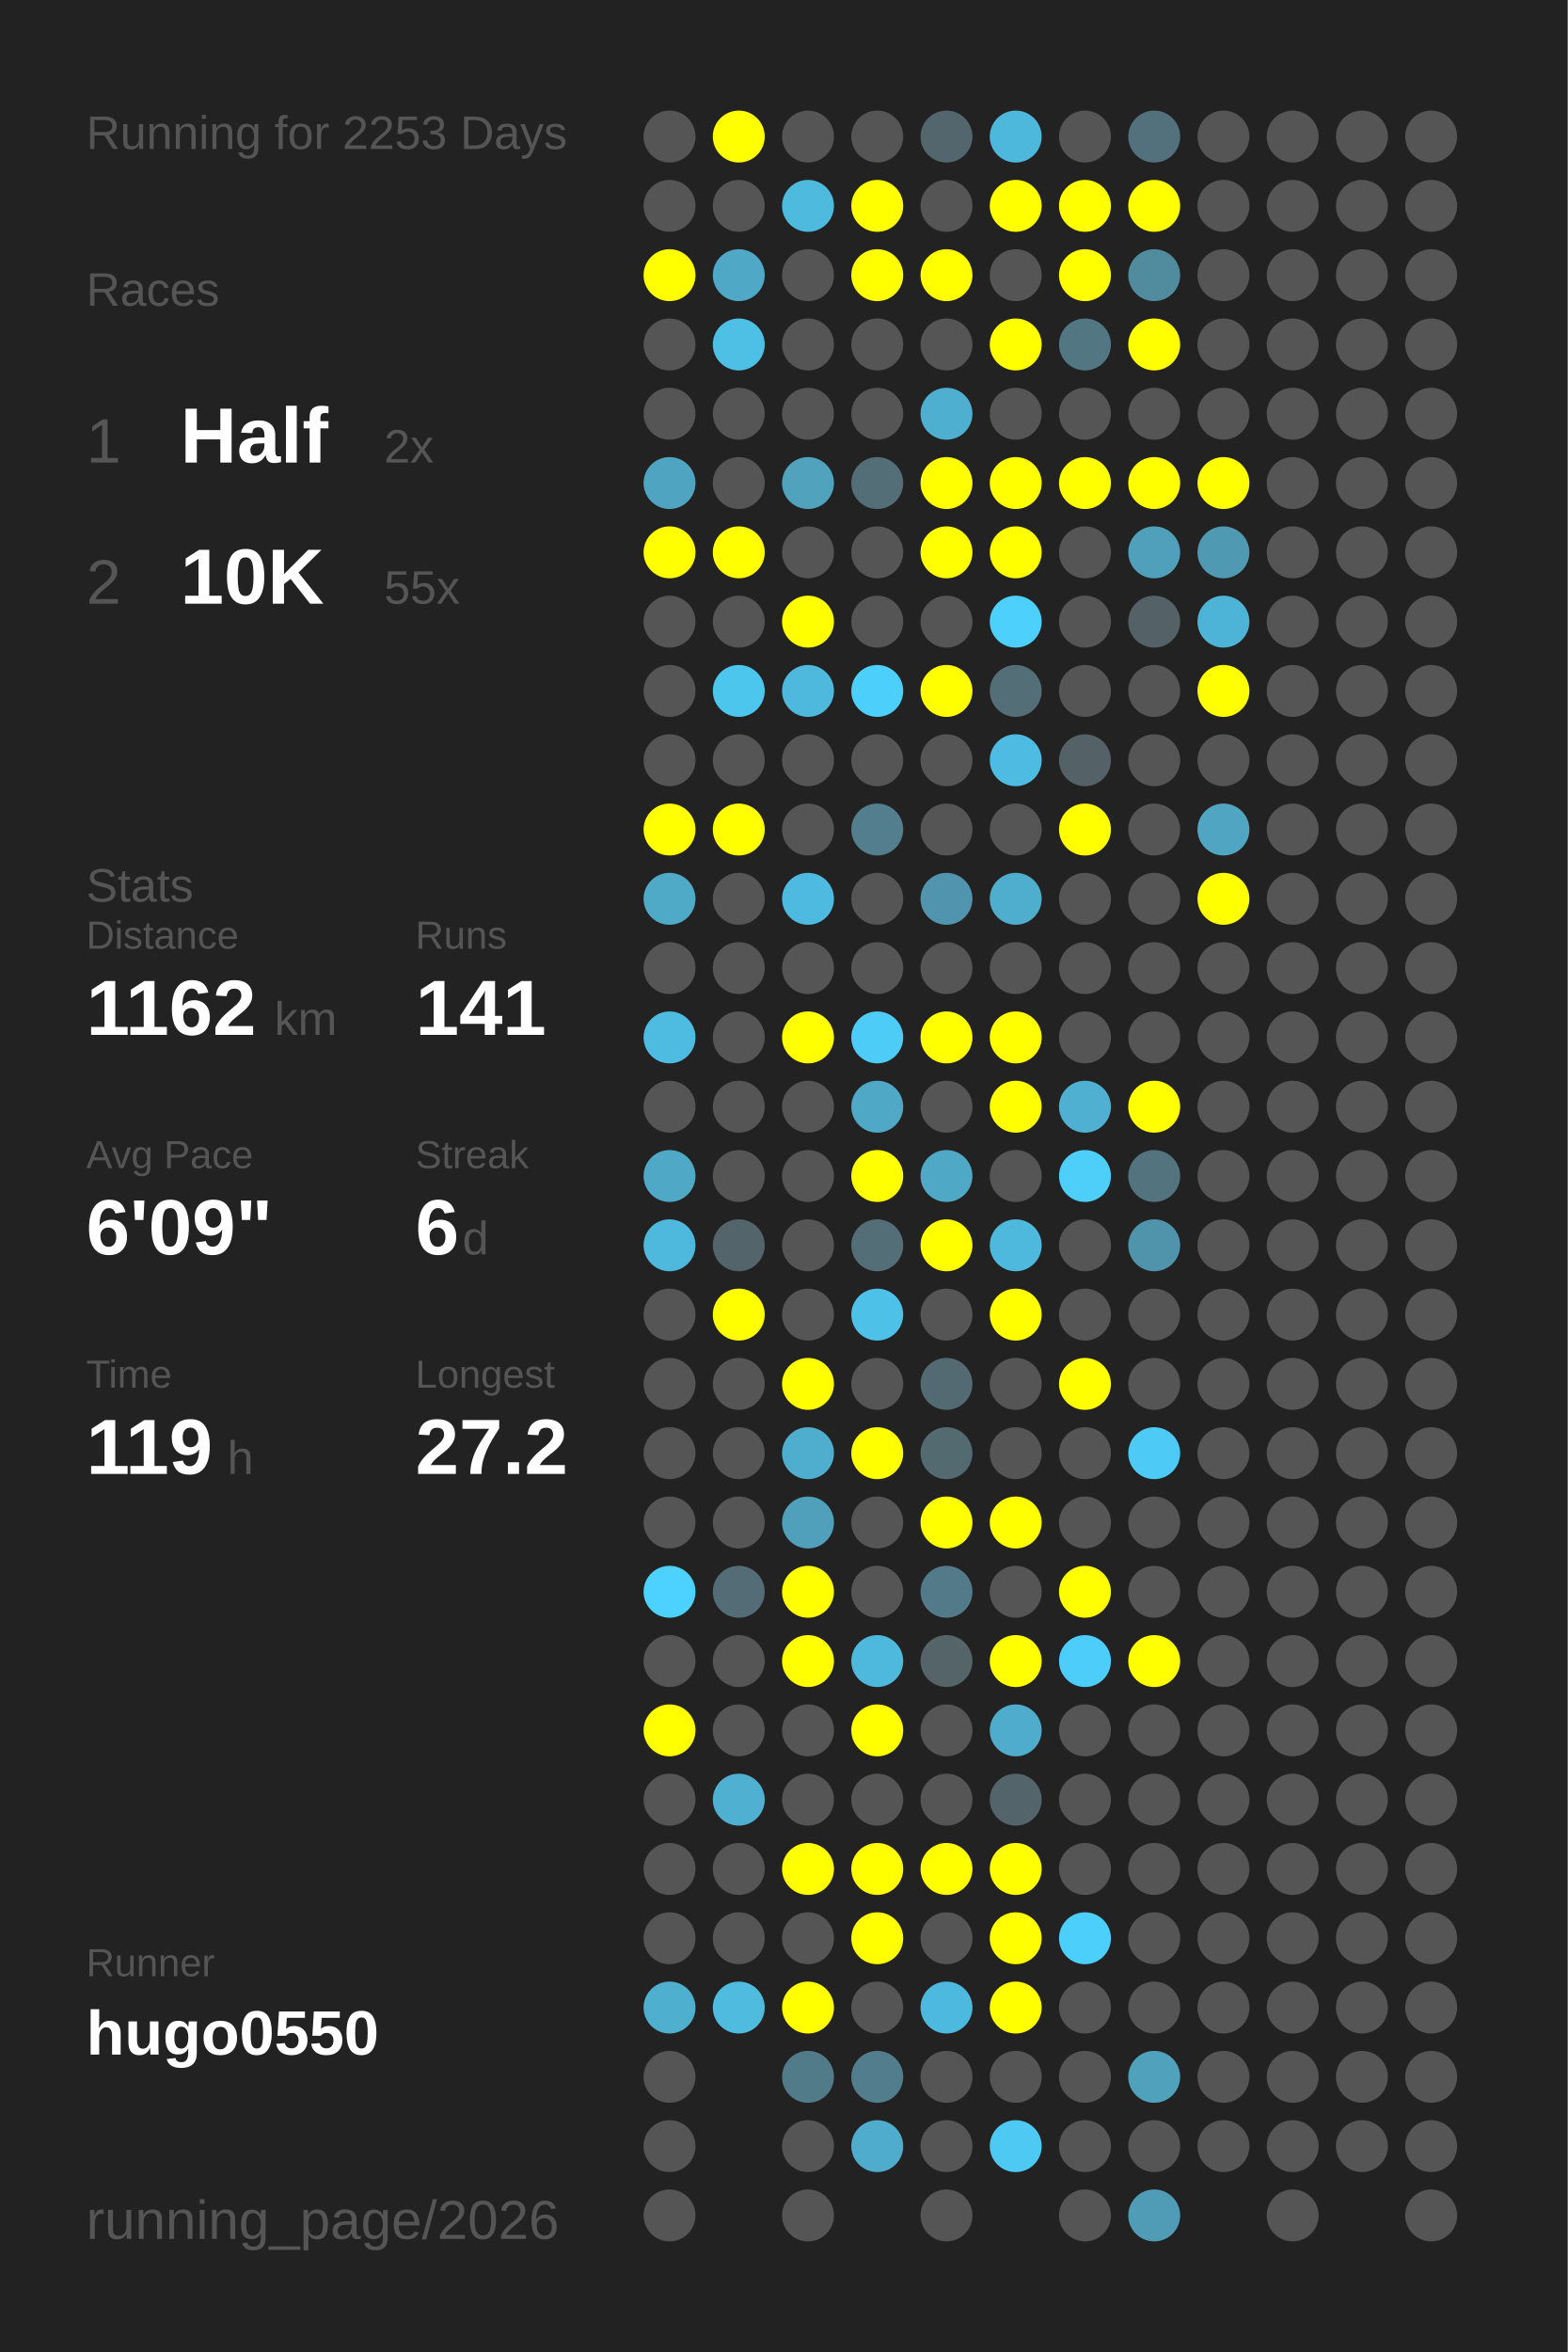
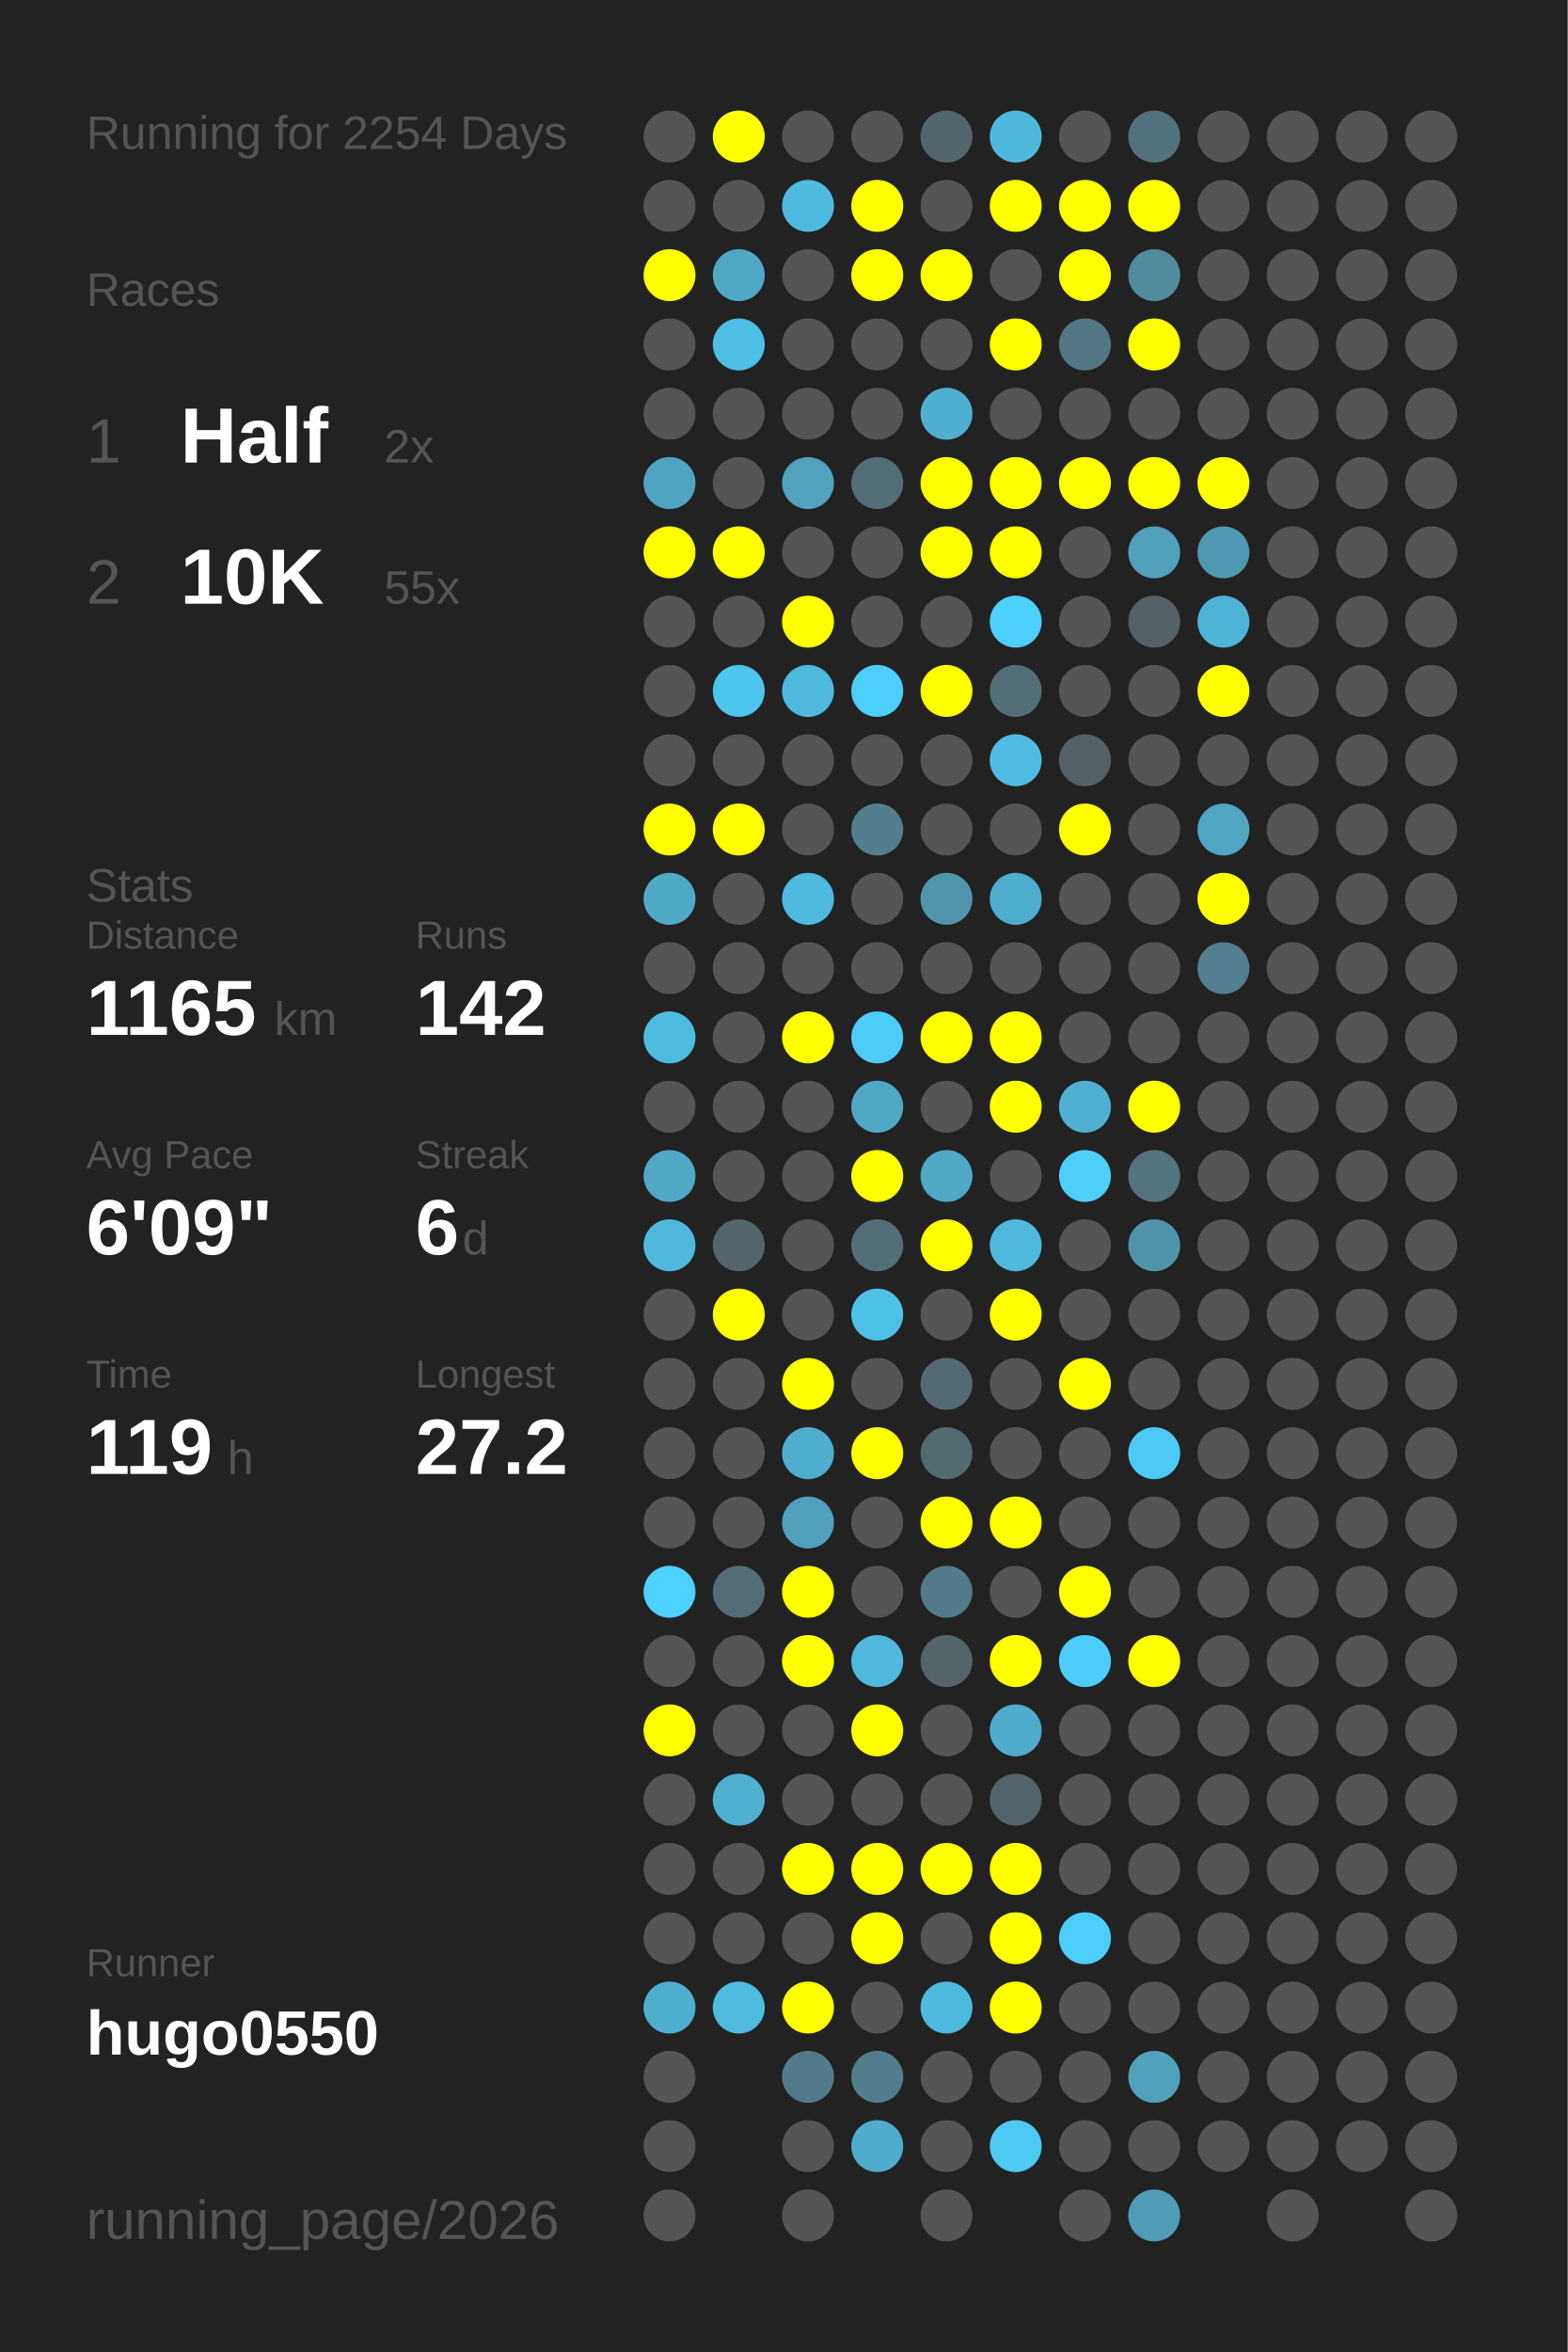
<svg xmlns="http://www.w3.org/2000/svg" baseProfile="full" height="300mm" version="1.1" viewBox="0,0,200,300" width="200mm">
  <defs />
  <rect fill="#222222" height="300" width="200" x="0" y="0" />
-   <text fill="#555555" style="font-size:6px; font-family:Arial;" x="11" y="19">Running for 2253 Days</text>
+   <text fill="#555555" style="font-size:6px; font-family:Arial;" x="11" y="19">Running for 2254 Days</text>
  <text fill="#555555" style="font-size:6px; font-family:Arial;" x="11" y="39">Races</text>
  <text fill="#555555" style="font-size:8px; font-family:Arial;" x="11" y="59">1</text>
  <text fill="#FFFFFF" style="font-size:10px; font-family:Arial; font-weight:bold;" x="23" y="59">Half</text>
  <text fill="#555555" style="font-size:6px; font-family:Arial;" x="49" y="59">2x</text>
  <text fill="#555555" style="font-size:8px; font-family:Arial;" x="11" y="77">2</text>
  <text fill="#FFFFFF" style="font-size:10px; font-family:Arial; font-weight:bold;" x="23" y="77">10K</text>
  <text fill="#555555" style="font-size:6px; font-family:Arial;" x="49" y="77">55x</text>
  <text fill="#555555" style="font-size:6px; font-family:Arial;" x="11" y="115">Stats</text>
  <text fill="#555555" style="font-size:5px; font-family:Arial;" x="11" y="121">Distance</text>
-   <text fill="#FFFFFF" style="font-size:10px; font-family:Arial; font-weight:bold;" x="11" y="132">1162</text>
+   <text fill="#FFFFFF" style="font-size:10px; font-family:Arial; font-weight:bold;" x="11" y="132">1165</text>
  <text fill="#555555" style="font-size:6px; font-family:Arial;" x="35" y="132">km</text>
  <text fill="#555555" style="font-size:5px; font-family:Arial;" x="53" y="121">Runs</text>
-   <text fill="#FFFFFF" style="font-size:10px; font-family:Arial; font-weight:bold;" x="53" y="132">141</text>
+   <text fill="#FFFFFF" style="font-size:10px; font-family:Arial; font-weight:bold;" x="53" y="132">142</text>
  <text fill="#555555" style="font-size:5px; font-family:Arial;" x="11" y="149">Avg Pace</text>
  <text fill="#FFFFFF" style="font-size:10px; font-family:Arial; font-weight:bold;" x="11" y="160">6'09"</text>
  <text fill="#555555" style="font-size:5px; font-family:Arial;" x="53" y="149">Streak</text>
  <text fill="#FFFFFF" style="font-size:10px; font-family:Arial; font-weight:bold;" x="53" y="160">6</text>
  <text fill="#555555" style="font-size:6px; font-family:Arial;" x="59" y="160">d</text>
  <text fill="#555555" style="font-size:5px; font-family:Arial;" x="11" y="177">Time</text>
  <text fill="#FFFFFF" style="font-size:10px; font-family:Arial; font-weight:bold;" x="11" y="188">119</text>
  <text fill="#555555" style="font-size:6px; font-family:Arial;" x="29" y="188">h</text>
  <text fill="#555555" style="font-size:5px; font-family:Arial;" x="53" y="177">Longest</text>
  <text fill="#FFFFFF" style="font-size:10px; font-family:Arial; font-weight:bold;" x="53" y="188">27.2</text>
  <text fill="#555555" style="font-size:5px; font-family:Arial;" x="11" y="252.065">Runner</text>
  <text fill="#FFFFFF" style="font-size:8px; font-family:Arial; font-weight:bold;" x="11" y="262.065">hugo0550</text>
  <text fill="#555555" style="font-size:7px; font-family:Arial;" x="11" y="285.581">running_page/2026</text>
  <circle cx="85.417" cy="17.419" fill="#555555" r="3.312" />
  <circle cx="85.417" cy="26.258" fill="#555555" r="3.312" />
  <circle cx="85.417" cy="35.097" fill="#FFFF00" r="3.312" />
  <circle cx="85.417" cy="43.935" fill="#555555" r="3.312" />
  <circle cx="85.417" cy="52.774" fill="#555555" r="3.312" />
  <circle cx="85.417" cy="61.613" fill="#4fa5c1" r="3.312" />
  <circle cx="85.417" cy="70.452" fill="#FFFF00" r="3.312" />
  <circle cx="85.417" cy="79.29" fill="#555555" r="3.312" />
  <circle cx="85.417" cy="88.129" fill="#555555" r="3.312" />
  <circle cx="85.417" cy="96.968" fill="#555555" r="3.312" />
  <circle cx="85.417" cy="105.806" fill="#FFFF00" r="3.312" />
  <circle cx="85.417" cy="114.645" fill="#4faac8" r="3.312" />
  <circle cx="85.417" cy="123.484" fill="#555555" r="3.312" />
  <circle cx="85.417" cy="132.323" fill="#4ebce1" r="3.312" />
  <circle cx="85.417" cy="141.161" fill="#555555" r="3.312" />
  <circle cx="85.417" cy="150" fill="#4fa8c6" r="3.312" />
  <circle cx="85.417" cy="158.839" fill="#4eb9dd" r="3.312" />
  <circle cx="85.417" cy="167.677" fill="#555555" r="3.312" />
  <circle cx="85.417" cy="176.516" fill="#555555" r="3.312" />
  <circle cx="85.417" cy="185.355" fill="#555555" r="3.312" />
  <circle cx="85.417" cy="194.194" fill="#555555" r="3.312" />
  <circle cx="85.417" cy="203.032" fill="#4dd1fe" r="3.312" />
  <circle cx="85.417" cy="211.871" fill="#555555" r="3.312" />
  <circle cx="85.417" cy="220.71" fill="#FFFF00" r="3.312" />
  <circle cx="85.417" cy="229.548" fill="#555555" r="3.312" />
  <circle cx="85.417" cy="238.387" fill="#555555" r="3.312" />
  <circle cx="85.417" cy="247.226" fill="#555555" r="3.312" />
  <circle cx="85.417" cy="256.065" fill="#4fafcf" r="3.312" />
  <circle cx="85.417" cy="264.903" fill="#555555" r="3.312" />
  <circle cx="85.417" cy="273.742" fill="#555555" r="3.312" />
  <circle cx="85.417" cy="282.581" fill="#555555" r="3.312" />
  <circle cx="94.25" cy="17.419" fill="#FFFF00" r="3.312" />
  <circle cx="94.25" cy="26.258" fill="#555555" r="3.312" />
  <circle cx="94.25" cy="35.097" fill="#4fa8c6" r="3.312" />
  <circle cx="94.25" cy="43.935" fill="#4ebfe5" r="3.312" />
  <circle cx="94.25" cy="52.774" fill="#555555" r="3.312" />
  <circle cx="94.25" cy="61.613" fill="#555555" r="3.312" />
  <circle cx="94.25" cy="70.452" fill="#FFFF00" r="3.312" />
  <circle cx="94.25" cy="79.29" fill="#555555" r="3.312" />
  <circle cx="94.25" cy="88.129" fill="#4dc6ee" r="3.312" />
  <circle cx="94.25" cy="96.968" fill="#555555" r="3.312" />
  <circle cx="94.25" cy="105.806" fill="#FFFF00" r="3.312" />
  <circle cx="94.25" cy="114.645" fill="#555555" r="3.312" />
  <circle cx="94.25" cy="123.484" fill="#555555" r="3.312" />
  <circle cx="94.25" cy="132.323" fill="#555555" r="3.312" />
  <circle cx="94.25" cy="141.161" fill="#555555" r="3.312" />
  <circle cx="94.25" cy="150" fill="#555555" r="3.312" />
  <circle cx="94.25" cy="158.839" fill="#53656b" r="3.312" />
  <circle cx="94.25" cy="167.677" fill="#FFFF00" r="3.312" />
  <circle cx="94.25" cy="176.516" fill="#555555" r="3.312" />
  <circle cx="94.25" cy="185.355" fill="#555555" r="3.312" />
  <circle cx="94.25" cy="194.194" fill="#555555" r="3.312" />
  <circle cx="94.25" cy="203.032" fill="#536c75" r="3.312" />
  <circle cx="94.25" cy="211.871" fill="#555555" r="3.312" />
  <circle cx="94.25" cy="220.71" fill="#555555" r="3.312" />
  <circle cx="94.25" cy="229.548" fill="#4fb0d1" r="3.312" />
  <circle cx="94.25" cy="238.387" fill="#555555" r="3.312" />
  <circle cx="94.25" cy="247.226" fill="#555555" r="3.312" />
  <circle cx="94.25" cy="256.065" fill="#4ebbdf" r="3.312" />
  <circle cx="103.083" cy="17.419" fill="#555555" r="3.312" />
  <circle cx="103.083" cy="26.258" fill="#4ebade" r="3.312" />
  <circle cx="103.083" cy="35.097" fill="#555555" r="3.312" />
  <circle cx="103.083" cy="43.935" fill="#555555" r="3.312" />
  <circle cx="103.083" cy="52.774" fill="#555555" r="3.312" />
  <circle cx="103.083" cy="61.613" fill="#50a2bd" r="3.312" />
  <circle cx="103.083" cy="70.452" fill="#555555" r="3.312" />
  <circle cx="103.083" cy="79.29" fill="#FFFF00" r="3.312" />
  <circle cx="103.083" cy="88.129" fill="#4eb9dd" r="3.312" />
  <circle cx="103.083" cy="96.968" fill="#555555" r="3.312" />
  <circle cx="103.083" cy="105.806" fill="#555555" r="3.312" />
  <circle cx="103.083" cy="114.645" fill="#4ebadf" r="3.312" />
  <circle cx="103.083" cy="123.484" fill="#555555" r="3.312" />
  <circle cx="103.083" cy="132.323" fill="#FFFF00" r="3.312" />
  <circle cx="103.083" cy="141.161" fill="#555555" r="3.312" />
  <circle cx="103.083" cy="150" fill="#555555" r="3.312" />
  <circle cx="103.083" cy="158.839" fill="#555555" r="3.312" />
  <circle cx="103.083" cy="167.677" fill="#555555" r="3.312" />
  <circle cx="103.083" cy="176.516" fill="#FFFF00" r="3.312" />
  <circle cx="103.083" cy="185.355" fill="#4faece" r="3.312" />
  <circle cx="103.083" cy="194.194" fill="#50a0bb" r="3.312" />
  <circle cx="103.083" cy="203.032" fill="#FFFF00" r="3.312" />
  <circle cx="103.083" cy="211.871" fill="#FFFF00" r="3.312" />
  <circle cx="103.083" cy="220.71" fill="#555555" r="3.312" />
  <circle cx="103.083" cy="229.548" fill="#555555" r="3.312" />
  <circle cx="103.083" cy="238.387" fill="#FFFF00" r="3.312" />
  <circle cx="103.083" cy="247.226" fill="#555555" r="3.312" />
  <circle cx="103.083" cy="256.065" fill="#FFFF00" r="3.312" />
  <circle cx="103.083" cy="264.903" fill="#527b89" r="3.312" />
  <circle cx="103.083" cy="273.742" fill="#555555" r="3.312" />
  <circle cx="103.083" cy="282.581" fill="#555555" r="3.312" />
  <circle cx="111.917" cy="17.419" fill="#555555" r="3.312" />
  <circle cx="111.917" cy="26.258" fill="#FFFF00" r="3.312" />
  <circle cx="111.917" cy="35.097" fill="#FFFF00" r="3.312" />
  <circle cx="111.917" cy="43.935" fill="#555555" r="3.312" />
  <circle cx="111.917" cy="52.774" fill="#555555" r="3.312" />
  <circle cx="111.917" cy="61.613" fill="#536e77" r="3.312" />
  <circle cx="111.917" cy="70.452" fill="#555555" r="3.312" />
  <circle cx="111.917" cy="79.29" fill="#555555" r="3.312" />
  <circle cx="111.917" cy="88.129" fill="#4dcffb" r="3.312" />
  <circle cx="111.917" cy="96.968" fill="#555555" r="3.312" />
  <circle cx="111.917" cy="105.806" fill="#527e8d" r="3.312" />
  <circle cx="111.917" cy="114.645" fill="#555555" r="3.312" />
  <circle cx="111.917" cy="123.484" fill="#555555" r="3.312" />
  <circle cx="111.917" cy="132.323" fill="#4dccf7" r="3.312" />
  <circle cx="111.917" cy="141.161" fill="#4fa8c6" r="3.312" />
  <circle cx="111.917" cy="150" fill="#FFFF00" r="3.312" />
  <circle cx="111.917" cy="158.839" fill="#536e77" r="3.312" />
  <circle cx="111.917" cy="167.677" fill="#4ec1e8" r="3.312" />
  <circle cx="111.917" cy="176.516" fill="#555555" r="3.312" />
  <circle cx="111.917" cy="185.355" fill="#FFFF00" r="3.312" />
  <circle cx="111.917" cy="194.194" fill="#555555" r="3.312" />
  <circle cx="111.917" cy="203.032" fill="#555555" r="3.312" />
  <circle cx="111.917" cy="211.871" fill="#4eb9dd" r="3.312" />
  <circle cx="111.917" cy="220.71" fill="#FFFF00" r="3.312" />
  <circle cx="111.917" cy="229.548" fill="#555555" r="3.312" />
  <circle cx="111.917" cy="238.387" fill="#FFFF00" r="3.312" />
  <circle cx="111.917" cy="247.226" fill="#FFFF00" r="3.312" />
  <circle cx="111.917" cy="256.065" fill="#555555" r="3.312" />
  <circle cx="111.917" cy="264.903" fill="#527d8c" r="3.312" />
  <circle cx="111.917" cy="273.742" fill="#4faccc" r="3.312" />
  <circle cx="120.75" cy="17.419" fill="#53666d" r="3.312" />
  <circle cx="120.75" cy="26.258" fill="#555555" r="3.312" />
  <circle cx="120.75" cy="35.097" fill="#FFFF00" r="3.312" />
  <circle cx="120.75" cy="43.935" fill="#555555" r="3.312" />
  <circle cx="120.75" cy="52.774" fill="#4fafd0" r="3.312" />
  <circle cx="120.75" cy="61.613" fill="#FFFF00" r="3.312" />
  <circle cx="120.75" cy="70.452" fill="#FFFF00" r="3.312" />
  <circle cx="120.75" cy="79.29" fill="#555555" r="3.312" />
  <circle cx="120.75" cy="88.129" fill="#FFFF00" r="3.312" />
  <circle cx="120.75" cy="96.968" fill="#555555" r="3.312" />
  <circle cx="120.75" cy="105.806" fill="#555555" r="3.312" />
  <circle cx="120.75" cy="114.645" fill="#5095ad" r="3.312" />
  <circle cx="120.75" cy="123.484" fill="#555555" r="3.312" />
  <circle cx="120.75" cy="132.323" fill="#FFFF00" r="3.312" />
  <circle cx="120.75" cy="141.161" fill="#555555" r="3.312" />
  <circle cx="120.75" cy="150" fill="#4fa8c6" r="3.312" />
  <circle cx="120.75" cy="158.839" fill="#FFFF00" r="3.312" />
  <circle cx="120.75" cy="167.677" fill="#555555" r="3.312" />
  <circle cx="120.75" cy="176.516" fill="#536a72" r="3.312" />
  <circle cx="120.75" cy="185.355" fill="#536a71" r="3.312" />
  <circle cx="120.75" cy="194.194" fill="#FFFF00" r="3.312" />
  <circle cx="120.75" cy="203.032" fill="#527a88" r="3.312" />
  <circle cx="120.75" cy="211.871" fill="#546469" r="3.312" />
  <circle cx="120.75" cy="220.71" fill="#555555" r="3.312" />
  <circle cx="120.75" cy="229.548" fill="#555555" r="3.312" />
  <circle cx="120.75" cy="238.387" fill="#FFFF00" r="3.312" />
  <circle cx="120.75" cy="247.226" fill="#555555" r="3.312" />
  <circle cx="120.75" cy="256.065" fill="#4eb9de" r="3.312" />
  <circle cx="120.75" cy="264.903" fill="#555555" r="3.312" />
  <circle cx="120.75" cy="273.742" fill="#555555" r="3.312" />
  <circle cx="120.75" cy="282.581" fill="#555555" r="3.312" />
  <circle cx="129.583" cy="17.419" fill="#4eb8dc" r="3.312" />
  <circle cx="129.583" cy="26.258" fill="#FFFF00" r="3.312" />
  <circle cx="129.583" cy="35.097" fill="#555555" r="3.312" />
  <circle cx="129.583" cy="43.935" fill="#FFFF00" r="3.312" />
  <circle cx="129.583" cy="52.774" fill="#555555" r="3.312" />
  <circle cx="129.583" cy="61.613" fill="#FFFF00" r="3.312" />
  <circle cx="129.583" cy="70.452" fill="#FFFF00" r="3.312" />
  <circle cx="129.583" cy="79.29" fill="#4dd0fc" r="3.312" />
  <circle cx="129.583" cy="88.129" fill="#536e77" r="3.312" />
  <circle cx="129.583" cy="96.968" fill="#4ebce2" r="3.312" />
  <circle cx="129.583" cy="105.806" fill="#555555" r="3.312" />
  <circle cx="129.583" cy="114.645" fill="#4fadcd" r="3.312" />
  <circle cx="129.583" cy="123.484" fill="#555555" r="3.312" />
  <circle cx="129.583" cy="132.323" fill="#FFFF00" r="3.312" />
  <circle cx="129.583" cy="141.161" fill="#FFFF00" r="3.312" />
  <circle cx="129.583" cy="150" fill="#555555" r="3.312" />
  <circle cx="129.583" cy="158.839" fill="#4eb9dd" r="3.312" />
  <circle cx="129.583" cy="167.677" fill="#FFFF00" r="3.312" />
  <circle cx="129.583" cy="176.516" fill="#555555" r="3.312" />
  <circle cx="129.583" cy="185.355" fill="#555555" r="3.312" />
  <circle cx="129.583" cy="194.194" fill="#FFFF00" r="3.312" />
  <circle cx="129.583" cy="203.032" fill="#555555" r="3.312" />
  <circle cx="129.583" cy="211.871" fill="#FFFF00" r="3.312" />
  <circle cx="129.583" cy="220.71" fill="#4faccc" r="3.312" />
  <circle cx="129.583" cy="229.548" fill="#53656b" r="3.312" />
  <circle cx="129.583" cy="238.387" fill="#FFFF00" r="3.312" />
  <circle cx="129.583" cy="247.226" fill="#FFFF00" r="3.312" />
  <circle cx="129.583" cy="256.065" fill="#FFFF00" r="3.312" />
  <circle cx="129.583" cy="264.903" fill="#555555" r="3.312" />
  <circle cx="129.583" cy="273.742" fill="#4dc9f3" r="3.312" />
  <circle cx="138.417" cy="17.419" fill="#555555" r="3.312" />
  <circle cx="138.417" cy="26.258" fill="#FFFF00" r="3.312" />
  <circle cx="138.417" cy="35.097" fill="#FFFF00" r="3.312" />
  <circle cx="138.417" cy="43.935" fill="#527682" r="3.312" />
  <circle cx="138.417" cy="52.774" fill="#555555" r="3.312" />
  <circle cx="138.417" cy="61.613" fill="#FFFF00" r="3.312" />
  <circle cx="138.417" cy="70.452" fill="#555555" r="3.312" />
  <circle cx="138.417" cy="79.29" fill="#555555" r="3.312" />
  <circle cx="138.417" cy="88.129" fill="#555555" r="3.312" />
  <circle cx="138.417" cy="96.968" fill="#546166" r="3.312" />
  <circle cx="138.417" cy="105.806" fill="#FFFF00" r="3.312" />
  <circle cx="138.417" cy="114.645" fill="#555555" r="3.312" />
  <circle cx="138.417" cy="123.484" fill="#555555" r="3.312" />
  <circle cx="138.417" cy="132.323" fill="#555555" r="3.312" />
  <circle cx="138.417" cy="141.161" fill="#4fb0d1" r="3.312" />
  <circle cx="138.417" cy="150" fill="#4dcffa" r="3.312" />
  <circle cx="138.417" cy="158.839" fill="#555555" r="3.312" />
  <circle cx="138.417" cy="167.677" fill="#555555" r="3.312" />
  <circle cx="138.417" cy="176.516" fill="#FFFF00" r="3.312" />
  <circle cx="138.417" cy="185.355" fill="#555555" r="3.312" />
  <circle cx="138.417" cy="194.194" fill="#555555" r="3.312" />
  <circle cx="138.417" cy="203.032" fill="#FFFF00" r="3.312" />
  <circle cx="138.417" cy="211.871" fill="#4dcefa" r="3.312" />
  <circle cx="138.417" cy="220.71" fill="#555555" r="3.312" />
  <circle cx="138.417" cy="229.548" fill="#555555" r="3.312" />
  <circle cx="138.417" cy="238.387" fill="#555555" r="3.312" />
  <circle cx="138.417" cy="247.226" fill="#4dcffb" r="3.312" />
  <circle cx="138.417" cy="256.065" fill="#555555" r="3.312" />
  <circle cx="138.417" cy="264.903" fill="#555555" r="3.312" />
  <circle cx="138.417" cy="273.742" fill="#555555" r="3.312" />
  <circle cx="138.417" cy="282.581" fill="#555555" r="3.312" />
  <circle cx="147.25" cy="17.419" fill="#53717c" r="3.312" />
  <circle cx="147.25" cy="26.258" fill="#FFFF00" r="3.312" />
  <circle cx="147.25" cy="35.097" fill="#518b9e" r="3.312" />
  <circle cx="147.25" cy="43.935" fill="#FFFF00" r="3.312" />
  <circle cx="147.25" cy="52.774" fill="#555555" r="3.312" />
  <circle cx="147.25" cy="61.613" fill="#FFFF00" r="3.312" />
  <circle cx="147.25" cy="70.452" fill="#50a0bb" r="3.312" />
  <circle cx="147.25" cy="79.29" fill="#546166" r="3.312" />
  <circle cx="147.25" cy="88.129" fill="#555555" r="3.312" />
  <circle cx="147.25" cy="96.968" fill="#555555" r="3.312" />
  <circle cx="147.25" cy="105.806" fill="#555555" r="3.312" />
  <circle cx="147.25" cy="114.645" fill="#555555" r="3.312" />
  <circle cx="147.25" cy="123.484" fill="#555555" r="3.312" />
  <circle cx="147.25" cy="132.323" fill="#555555" r="3.312" />
  <circle cx="147.25" cy="141.161" fill="#FFFF00" r="3.312" />
  <circle cx="147.25" cy="150" fill="#53737e" r="3.312" />
  <circle cx="147.25" cy="158.839" fill="#5094ac" r="3.312" />
  <circle cx="147.25" cy="167.677" fill="#555555" r="3.312" />
  <circle cx="147.25" cy="176.516" fill="#555555" r="3.312" />
  <circle cx="147.25" cy="185.355" fill="#4dcbf6" r="3.312" />
  <circle cx="147.25" cy="194.194" fill="#555555" r="3.312" />
  <circle cx="147.25" cy="203.032" fill="#555555" r="3.312" />
  <circle cx="147.25" cy="211.871" fill="#FFFF00" r="3.312" />
  <circle cx="147.25" cy="220.71" fill="#555555" r="3.312" />
  <circle cx="147.25" cy="229.548" fill="#555555" r="3.312" />
  <circle cx="147.25" cy="238.387" fill="#555555" r="3.312" />
  <circle cx="147.25" cy="247.226" fill="#555555" r="3.312" />
  <circle cx="147.25" cy="256.065" fill="#555555" r="3.312" />
  <circle cx="147.25" cy="264.903" fill="#50a1bc" r="3.312" />
  <circle cx="147.25" cy="273.742" fill="#555555" r="3.312" />
  <circle cx="147.25" cy="282.581" fill="#509cb6" r="3.312" />
  <circle cx="156.083" cy="17.419" fill="#555555" r="3.312" />
  <circle cx="156.083" cy="26.258" fill="#555555" r="3.312" />
  <circle cx="156.083" cy="35.097" fill="#555555" r="3.312" />
  <circle cx="156.083" cy="43.935" fill="#555555" r="3.312" />
  <circle cx="156.083" cy="52.774" fill="#555555" r="3.312" />
  <circle cx="156.083" cy="61.613" fill="#FFFF00" r="3.312" />
  <circle cx="156.083" cy="70.452" fill="#5099b2" r="3.312" />
  <circle cx="156.083" cy="79.29" fill="#4eb4d7" r="3.312" />
  <circle cx="156.083" cy="88.129" fill="#FFFF00" r="3.312" />
  <circle cx="156.083" cy="96.968" fill="#555555" r="3.312" />
  <circle cx="156.083" cy="105.806" fill="#4fa5c2" r="3.312" />
  <circle cx="156.083" cy="114.645" fill="#FFFF00" r="3.312" />
-   <circle cx="156.083" cy="123.484" fill="#555555" r="3.312" />
+   <circle cx="156.083" cy="123.484" fill="#528090" r="3.312" />
  <circle cx="156.083" cy="132.323" fill="#555555" r="3.312" />
  <circle cx="156.083" cy="141.161" fill="#555555" r="3.312" />
  <circle cx="156.083" cy="150" fill="#555555" r="3.312" />
  <circle cx="156.083" cy="158.839" fill="#555555" r="3.312" />
  <circle cx="156.083" cy="167.677" fill="#555555" r="3.312" />
  <circle cx="156.083" cy="176.516" fill="#555555" r="3.312" />
  <circle cx="156.083" cy="185.355" fill="#555555" r="3.312" />
  <circle cx="156.083" cy="194.194" fill="#555555" r="3.312" />
  <circle cx="156.083" cy="203.032" fill="#555555" r="3.312" />
  <circle cx="156.083" cy="211.871" fill="#555555" r="3.312" />
  <circle cx="156.083" cy="220.71" fill="#555555" r="3.312" />
  <circle cx="156.083" cy="229.548" fill="#555555" r="3.312" />
  <circle cx="156.083" cy="238.387" fill="#555555" r="3.312" />
  <circle cx="156.083" cy="247.226" fill="#555555" r="3.312" />
  <circle cx="156.083" cy="256.065" fill="#555555" r="3.312" />
  <circle cx="156.083" cy="264.903" fill="#555555" r="3.312" />
  <circle cx="156.083" cy="273.742" fill="#555555" r="3.312" />
  <circle cx="164.917" cy="17.419" fill="#555555" r="3.312" />
  <circle cx="164.917" cy="26.258" fill="#555555" r="3.312" />
  <circle cx="164.917" cy="35.097" fill="#555555" r="3.312" />
  <circle cx="164.917" cy="43.935" fill="#555555" r="3.312" />
  <circle cx="164.917" cy="52.774" fill="#555555" r="3.312" />
  <circle cx="164.917" cy="61.613" fill="#555555" r="3.312" />
  <circle cx="164.917" cy="70.452" fill="#555555" r="3.312" />
  <circle cx="164.917" cy="79.29" fill="#555555" r="3.312" />
  <circle cx="164.917" cy="88.129" fill="#555555" r="3.312" />
  <circle cx="164.917" cy="96.968" fill="#555555" r="3.312" />
  <circle cx="164.917" cy="105.806" fill="#555555" r="3.312" />
  <circle cx="164.917" cy="114.645" fill="#555555" r="3.312" />
  <circle cx="164.917" cy="123.484" fill="#555555" r="3.312" />
  <circle cx="164.917" cy="132.323" fill="#555555" r="3.312" />
  <circle cx="164.917" cy="141.161" fill="#555555" r="3.312" />
  <circle cx="164.917" cy="150" fill="#555555" r="3.312" />
  <circle cx="164.917" cy="158.839" fill="#555555" r="3.312" />
  <circle cx="164.917" cy="167.677" fill="#555555" r="3.312" />
  <circle cx="164.917" cy="176.516" fill="#555555" r="3.312" />
  <circle cx="164.917" cy="185.355" fill="#555555" r="3.312" />
  <circle cx="164.917" cy="194.194" fill="#555555" r="3.312" />
  <circle cx="164.917" cy="203.032" fill="#555555" r="3.312" />
  <circle cx="164.917" cy="211.871" fill="#555555" r="3.312" />
  <circle cx="164.917" cy="220.71" fill="#555555" r="3.312" />
  <circle cx="164.917" cy="229.548" fill="#555555" r="3.312" />
  <circle cx="164.917" cy="238.387" fill="#555555" r="3.312" />
  <circle cx="164.917" cy="247.226" fill="#555555" r="3.312" />
  <circle cx="164.917" cy="256.065" fill="#555555" r="3.312" />
  <circle cx="164.917" cy="264.903" fill="#555555" r="3.312" />
  <circle cx="164.917" cy="273.742" fill="#555555" r="3.312" />
  <circle cx="164.917" cy="282.581" fill="#555555" r="3.312" />
  <circle cx="173.75" cy="17.419" fill="#555555" r="3.312" />
  <circle cx="173.75" cy="26.258" fill="#555555" r="3.312" />
  <circle cx="173.75" cy="35.097" fill="#555555" r="3.312" />
  <circle cx="173.75" cy="43.935" fill="#555555" r="3.312" />
  <circle cx="173.75" cy="52.774" fill="#555555" r="3.312" />
  <circle cx="173.75" cy="61.613" fill="#555555" r="3.312" />
  <circle cx="173.75" cy="70.452" fill="#555555" r="3.312" />
  <circle cx="173.75" cy="79.29" fill="#555555" r="3.312" />
  <circle cx="173.75" cy="88.129" fill="#555555" r="3.312" />
  <circle cx="173.75" cy="96.968" fill="#555555" r="3.312" />
  <circle cx="173.75" cy="105.806" fill="#555555" r="3.312" />
  <circle cx="173.75" cy="114.645" fill="#555555" r="3.312" />
  <circle cx="173.75" cy="123.484" fill="#555555" r="3.312" />
  <circle cx="173.75" cy="132.323" fill="#555555" r="3.312" />
  <circle cx="173.75" cy="141.161" fill="#555555" r="3.312" />
  <circle cx="173.75" cy="150" fill="#555555" r="3.312" />
  <circle cx="173.75" cy="158.839" fill="#555555" r="3.312" />
  <circle cx="173.75" cy="167.677" fill="#555555" r="3.312" />
  <circle cx="173.75" cy="176.516" fill="#555555" r="3.312" />
  <circle cx="173.75" cy="185.355" fill="#555555" r="3.312" />
  <circle cx="173.75" cy="194.194" fill="#555555" r="3.312" />
  <circle cx="173.75" cy="203.032" fill="#555555" r="3.312" />
  <circle cx="173.75" cy="211.871" fill="#555555" r="3.312" />
  <circle cx="173.75" cy="220.71" fill="#555555" r="3.312" />
  <circle cx="173.75" cy="229.548" fill="#555555" r="3.312" />
  <circle cx="173.75" cy="238.387" fill="#555555" r="3.312" />
  <circle cx="173.75" cy="247.226" fill="#555555" r="3.312" />
  <circle cx="173.75" cy="256.065" fill="#555555" r="3.312" />
  <circle cx="173.75" cy="264.903" fill="#555555" r="3.312" />
  <circle cx="173.75" cy="273.742" fill="#555555" r="3.312" />
  <circle cx="182.583" cy="17.419" fill="#555555" r="3.312" />
  <circle cx="182.583" cy="26.258" fill="#555555" r="3.312" />
  <circle cx="182.583" cy="35.097" fill="#555555" r="3.312" />
  <circle cx="182.583" cy="43.935" fill="#555555" r="3.312" />
  <circle cx="182.583" cy="52.774" fill="#555555" r="3.312" />
  <circle cx="182.583" cy="61.613" fill="#555555" r="3.312" />
  <circle cx="182.583" cy="70.452" fill="#555555" r="3.312" />
  <circle cx="182.583" cy="79.29" fill="#555555" r="3.312" />
  <circle cx="182.583" cy="88.129" fill="#555555" r="3.312" />
  <circle cx="182.583" cy="96.968" fill="#555555" r="3.312" />
  <circle cx="182.583" cy="105.806" fill="#555555" r="3.312" />
  <circle cx="182.583" cy="114.645" fill="#555555" r="3.312" />
  <circle cx="182.583" cy="123.484" fill="#555555" r="3.312" />
  <circle cx="182.583" cy="132.323" fill="#555555" r="3.312" />
  <circle cx="182.583" cy="141.161" fill="#555555" r="3.312" />
  <circle cx="182.583" cy="150" fill="#555555" r="3.312" />
  <circle cx="182.583" cy="158.839" fill="#555555" r="3.312" />
  <circle cx="182.583" cy="167.677" fill="#555555" r="3.312" />
  <circle cx="182.583" cy="176.516" fill="#555555" r="3.312" />
  <circle cx="182.583" cy="185.355" fill="#555555" r="3.312" />
  <circle cx="182.583" cy="194.194" fill="#555555" r="3.312" />
  <circle cx="182.583" cy="203.032" fill="#555555" r="3.312" />
  <circle cx="182.583" cy="211.871" fill="#555555" r="3.312" />
  <circle cx="182.583" cy="220.71" fill="#555555" r="3.312" />
  <circle cx="182.583" cy="229.548" fill="#555555" r="3.312" />
  <circle cx="182.583" cy="238.387" fill="#555555" r="3.312" />
  <circle cx="182.583" cy="247.226" fill="#555555" r="3.312" />
  <circle cx="182.583" cy="256.065" fill="#555555" r="3.312" />
  <circle cx="182.583" cy="264.903" fill="#555555" r="3.312" />
  <circle cx="182.583" cy="273.742" fill="#555555" r="3.312" />
  <circle cx="182.583" cy="282.581" fill="#555555" r="3.312" />
</svg>
